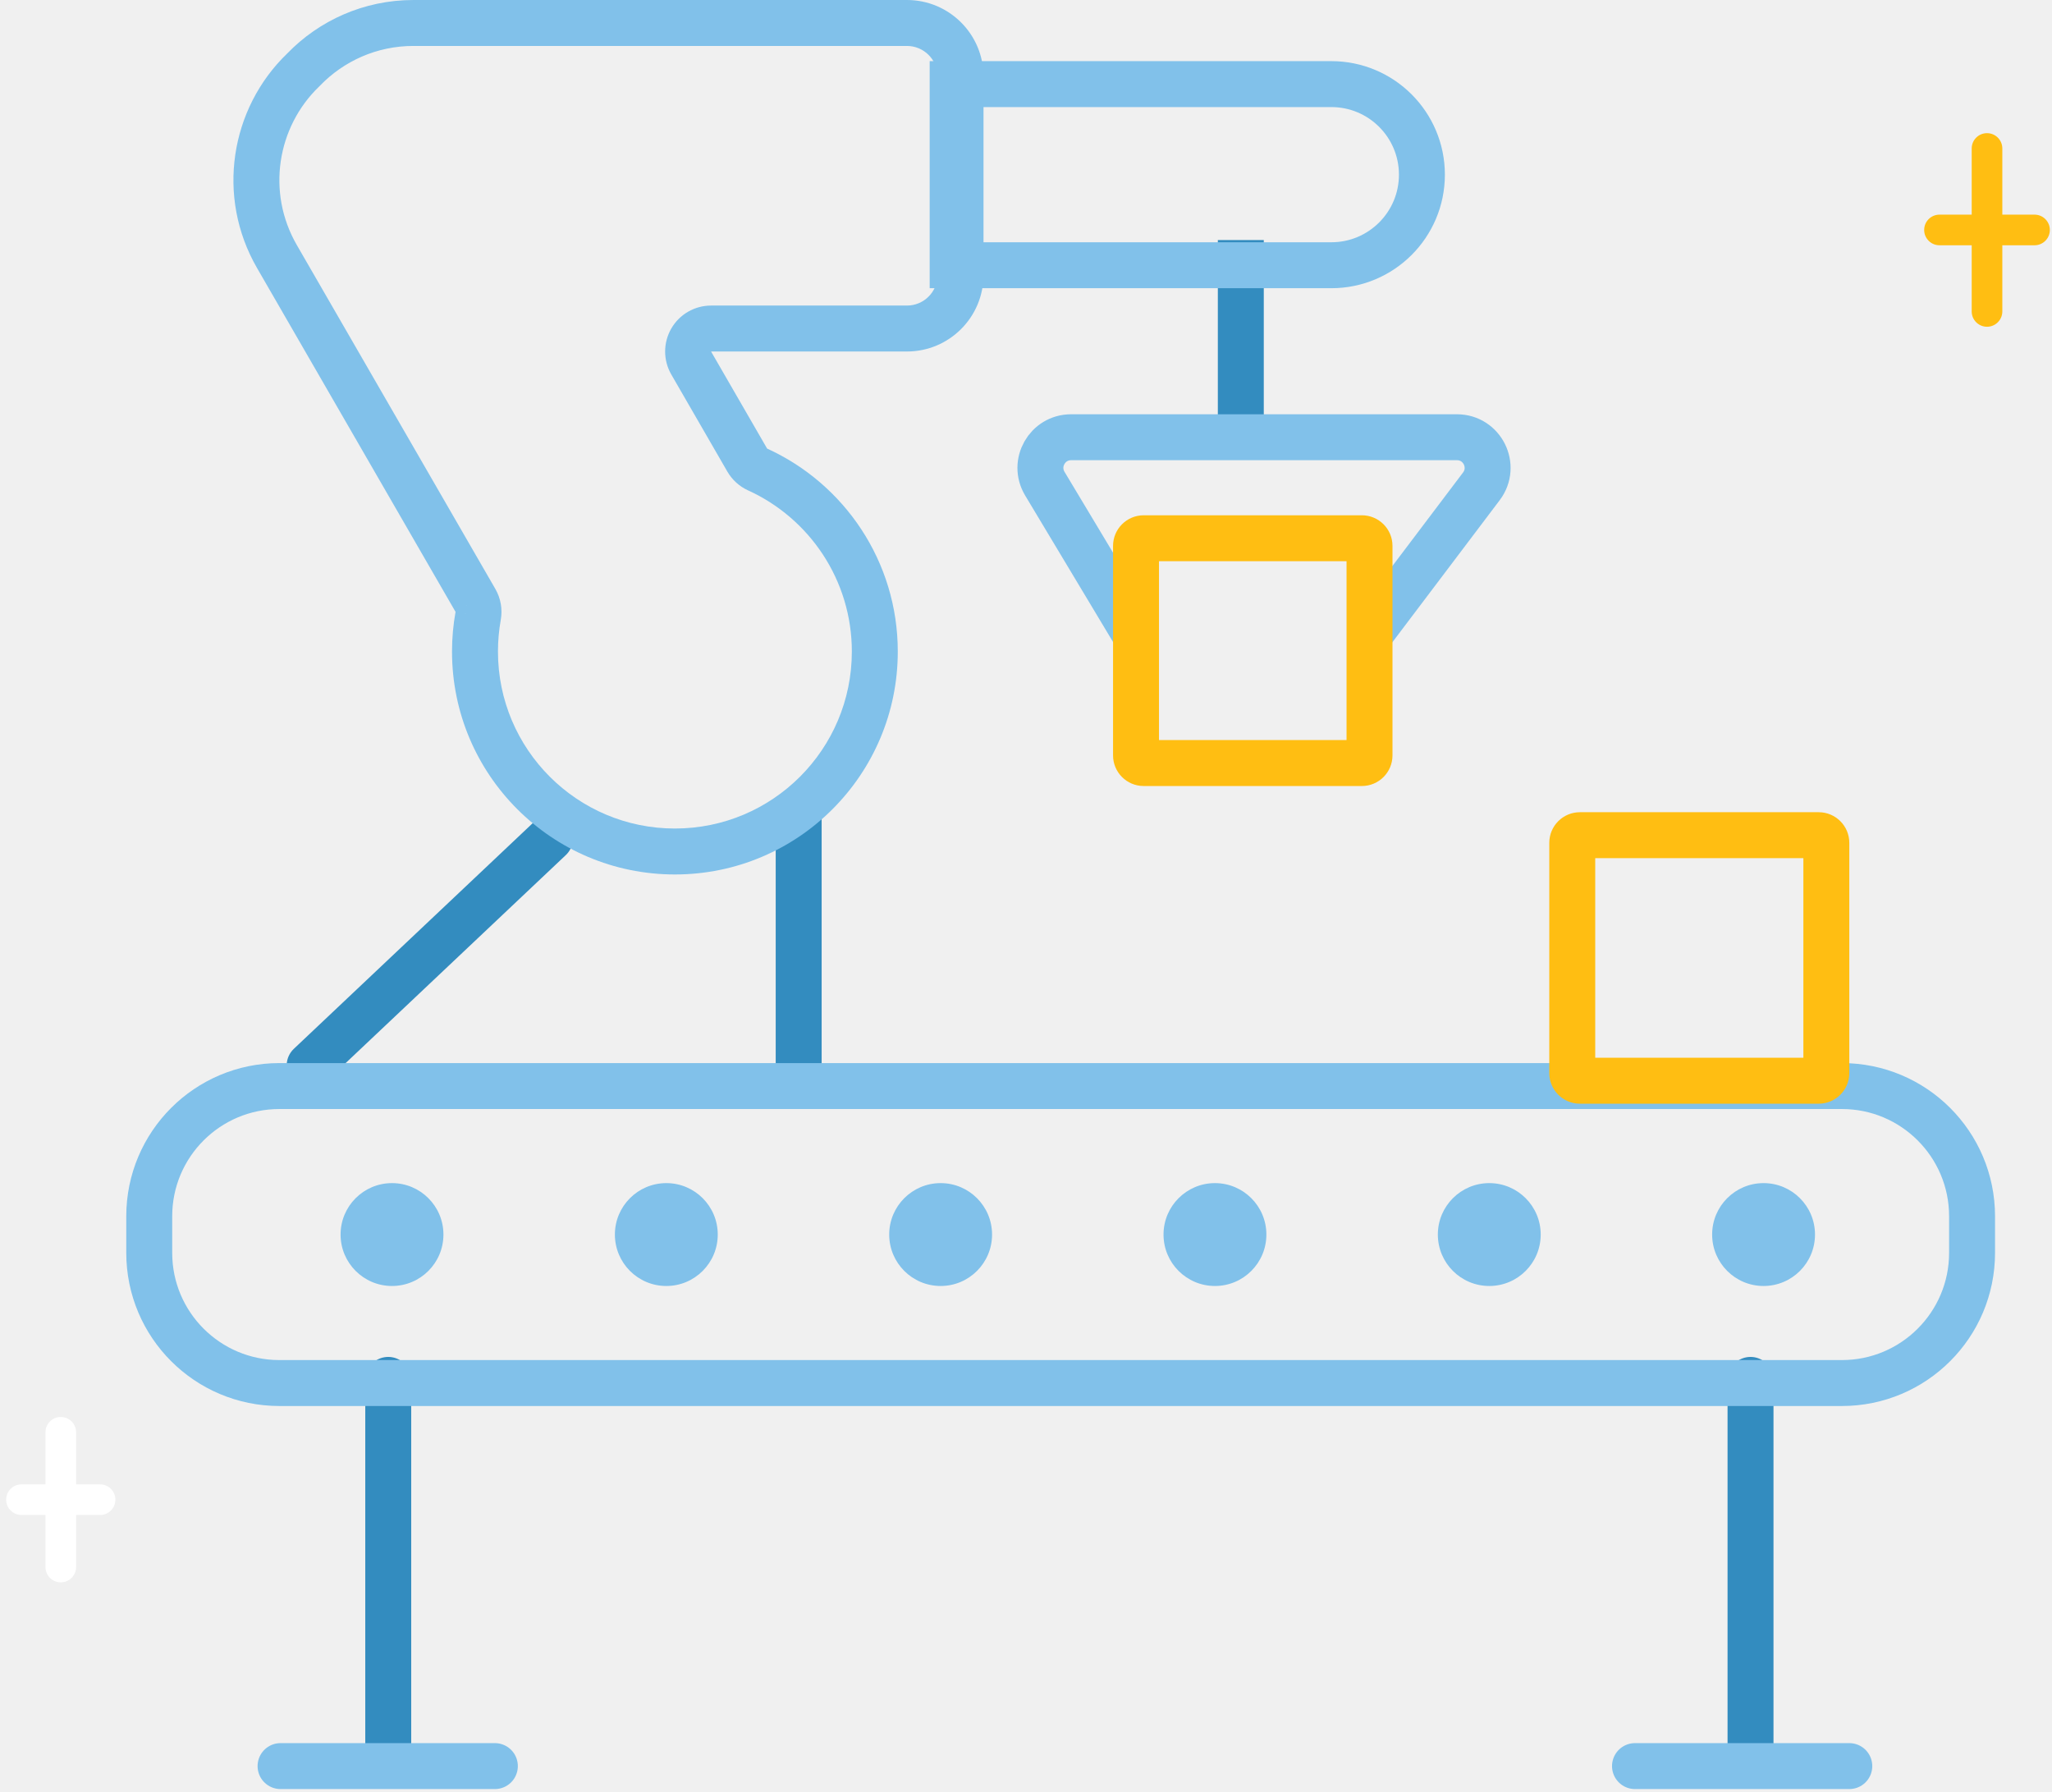
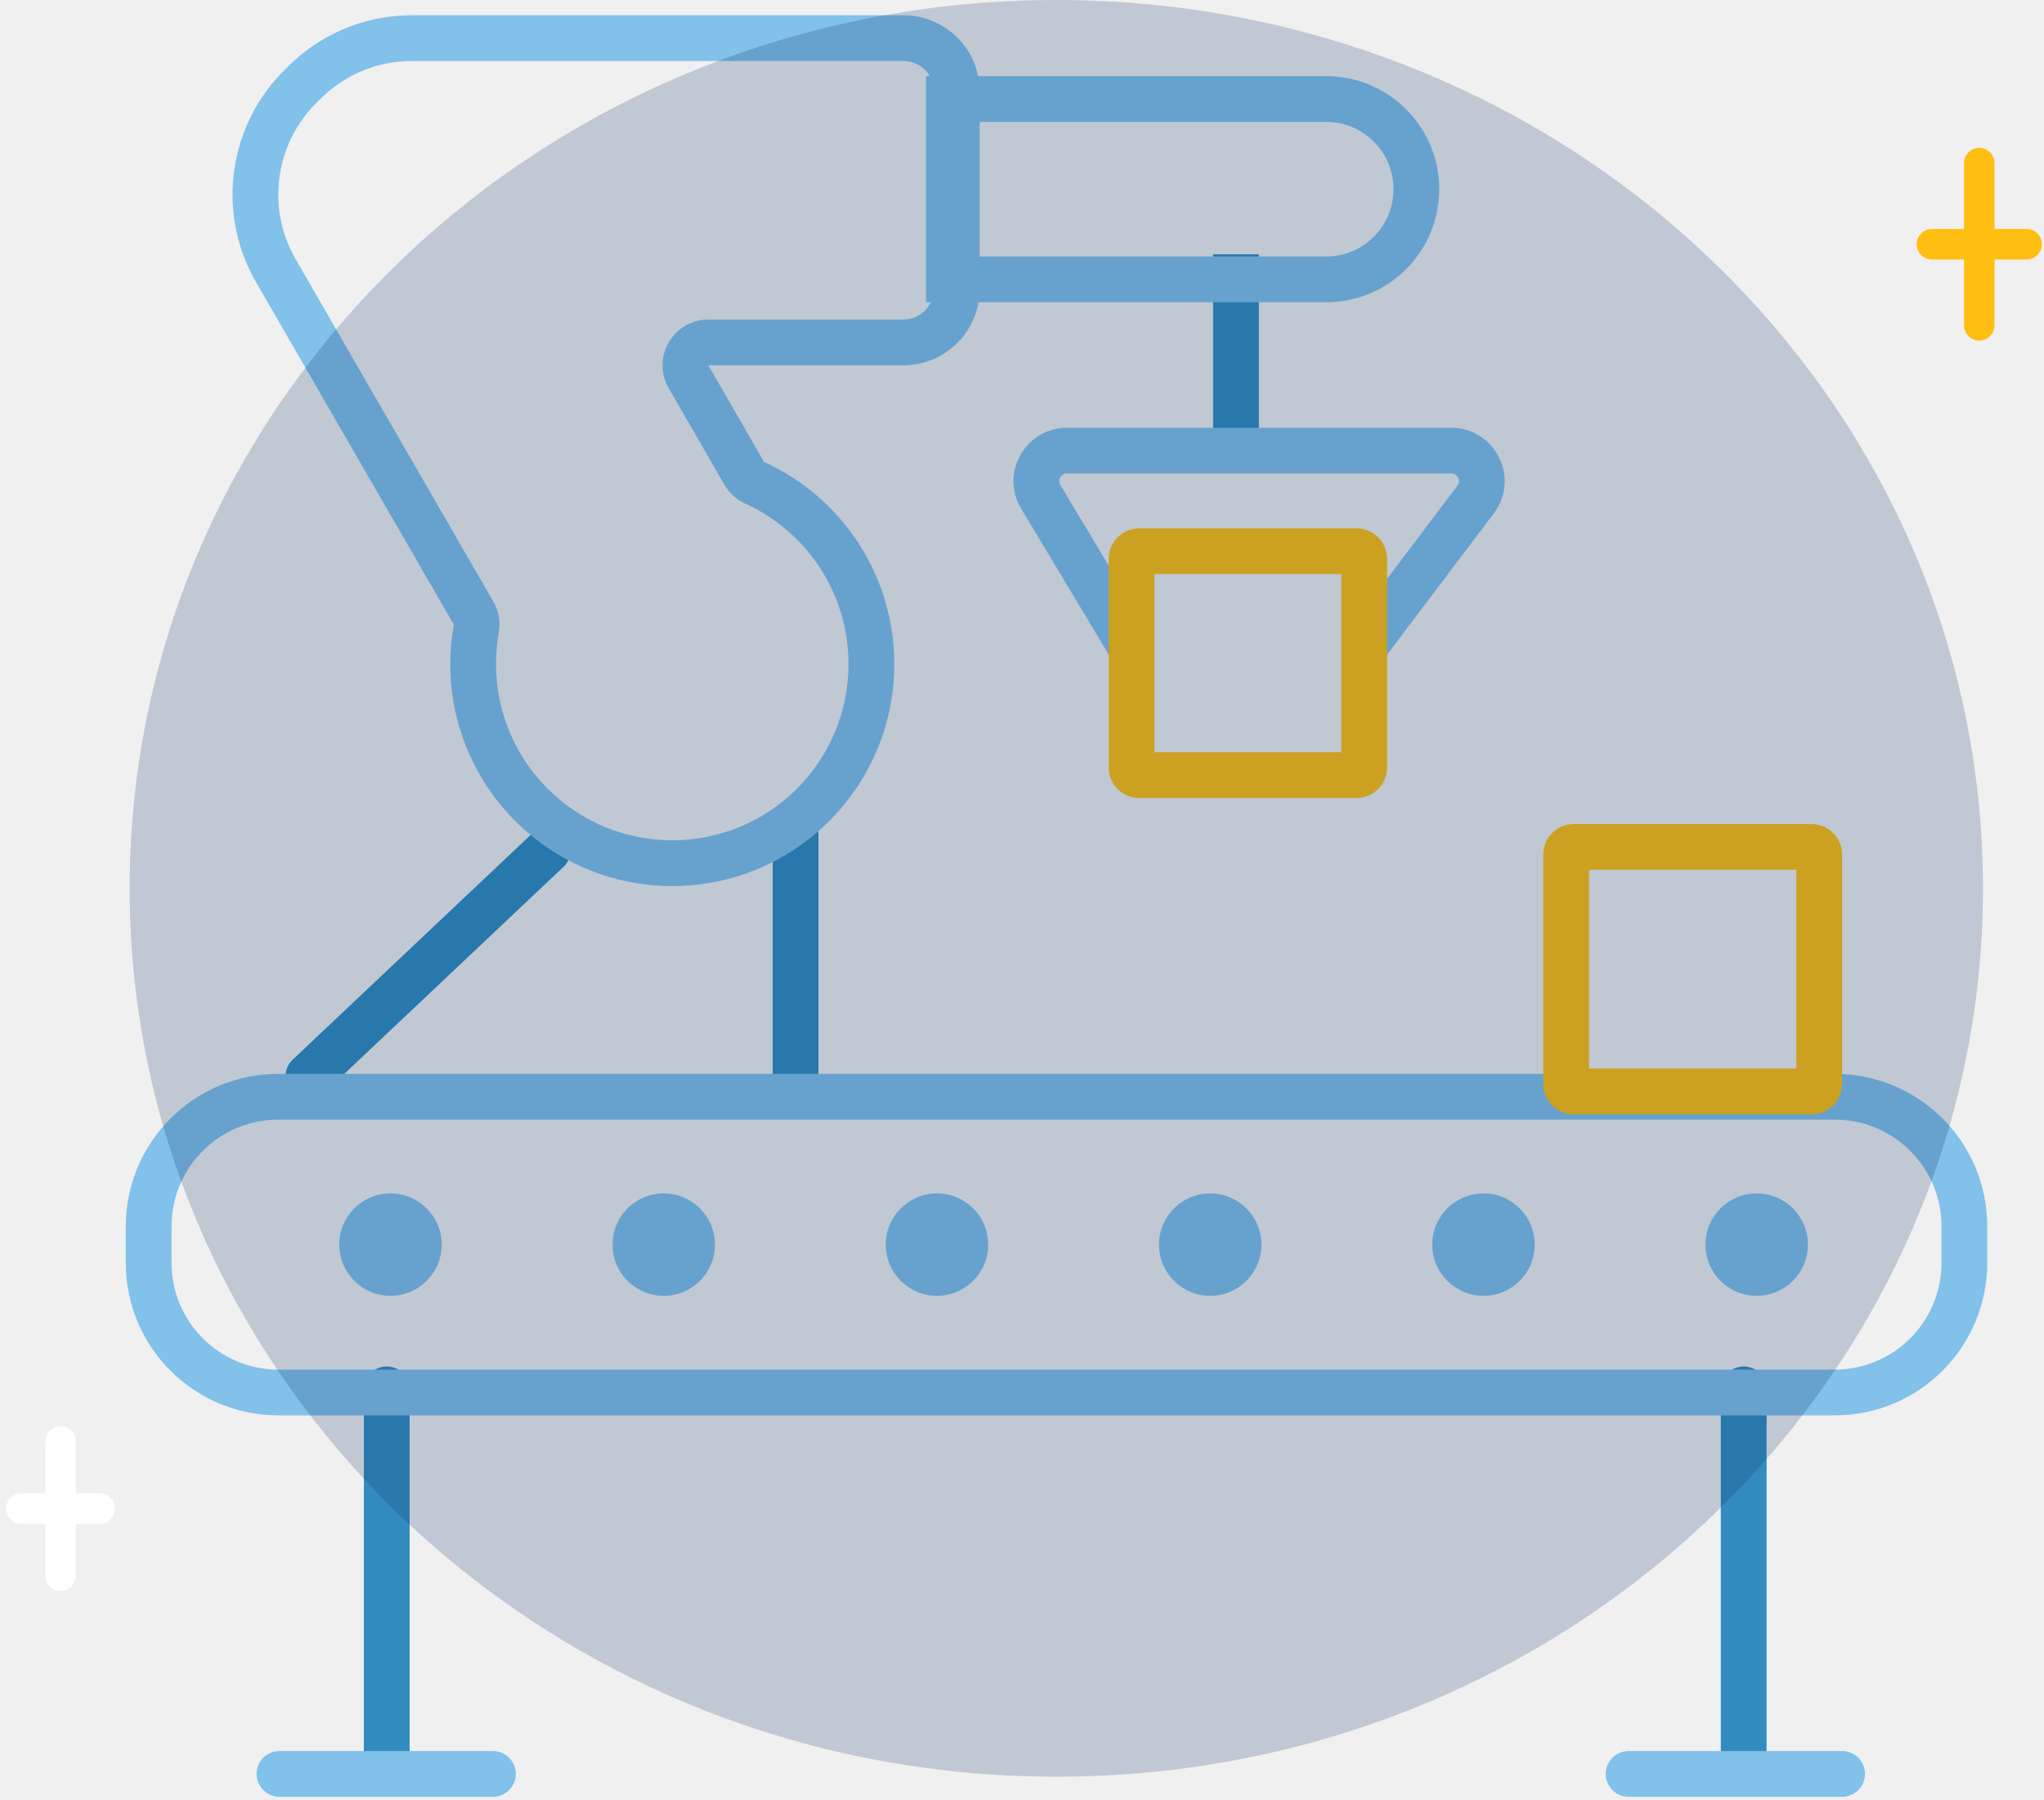
- <svg xmlns="http://www.w3.org/2000/svg" width="268" height="234" viewBox="0 0 268 234" fill="none">
-   <path fill-rule="evenodd" clip-rule="evenodd" d="M261.512 19.389C261.512 18.284 260.616 17.389 259.512 17.389C258.407 17.389 257.512 18.284 257.512 19.389L257.512 28.03H253.305C252.2 28.03 251.305 28.925 251.305 30.03C251.305 31.134 252.2 32.03 253.305 32.03H257.512L257.512 40.671C257.512 41.775 258.407 42.671 259.512 42.671C260.616 42.671 261.512 41.775 261.512 40.671V32.03H265.719C266.824 32.03 267.719 31.134 267.719 30.03C267.719 28.925 266.824 28.03 265.719 28.03H261.512V19.389Z" fill="#FFBE12" />
-   <path d="M71.834 109.489L40.441 139.142M104.31 106.067V139.142" stroke="#338CBF" stroke-width="6" stroke-linecap="round" stroke-linejoin="round" />
-   <circle cx="51.198" cy="161.22" r="6.717" fill="#81C1EA" />
-   <circle cx="87.025" cy="161.22" r="6.717" fill="#81C1EA" />
-   <circle cx="122.851" cy="161.22" r="6.717" fill="#81C1EA" />
-   <circle cx="158.678" cy="161.22" r="6.717" fill="#81C1EA" />
-   <circle cx="194.506" cy="161.22" r="6.717" fill="#81C1EA" />
-   <circle cx="230.33" cy="161.22" r="6.717" fill="#81C1EA" />
-   <path d="M50.706 180.2V229.242" stroke="#338CBF" stroke-width="6" stroke-linecap="round" />
-   <path d="M228.626 180.2V229.242" stroke="#338CBF" stroke-width="6" stroke-linecap="round" />
-   <path d="M64.632 230.634H36.642" stroke="#81C1EA" stroke-width="6" stroke-linecap="round" />
-   <path d="M241.526 230.634H213.537" stroke="#81C1EA" stroke-width="6" stroke-linecap="round" />
+ <svg xmlns="http://www.w3.org/2000/svg" width="268" height="236" viewBox="0 0 268 236" fill="none">
+   <path fill-rule="evenodd" clip-rule="evenodd" d="M261.512 21.389C261.512 20.284 260.616 19.389 259.512 19.389C258.407 19.389 257.512 20.284 257.512 21.389L257.512 30.03H253.305C252.2 30.03 251.305 30.925 251.305 32.03C251.305 33.134 252.2 34.03 253.305 34.03H257.512L257.512 42.671C257.512 43.775 258.407 44.671 259.512 44.671C260.616 44.671 261.512 43.775 261.512 42.671V34.03H265.719C266.824 34.03 267.719 33.134 267.719 32.03C267.719 30.925 266.824 30.03 265.719 30.03H261.512V21.389Z" fill="#FFBE12" />
+   <path d="M71.834 111.489L40.441 141.142M104.31 108.067V141.142" stroke="#338CBF" stroke-width="6" stroke-linecap="round" stroke-linejoin="round" />
+   <circle cx="51.198" cy="163.22" r="6.717" fill="#81C1EA" />
+   <circle cx="87.025" cy="163.22" r="6.717" fill="#81C1EA" />
+   <circle cx="122.851" cy="163.22" r="6.717" fill="#81C1EA" />
+   <circle cx="158.678" cy="163.22" r="6.717" fill="#81C1EA" />
+   <circle cx="194.506" cy="163.22" r="6.717" fill="#81C1EA" />
+   <circle cx="230.33" cy="163.22" r="6.717" fill="#81C1EA" />
+   <path d="M50.706 182.2V231.242" stroke="#338CBF" stroke-width="6" stroke-linecap="round" />
+   <path d="M228.626 182.2V231.242" stroke="#338CBF" stroke-width="6" stroke-linecap="round" />
+   <path d="M64.632 232.634H36.642" stroke="#81C1EA" stroke-width="6" stroke-linecap="round" />
+   <path d="M241.526 232.634H213.537" stroke="#81C1EA" stroke-width="6" stroke-linecap="round" />
  <mask id="path-13-inside-1" fill="white">
-     <path fill-rule="evenodd" clip-rule="evenodd" d="M37.494 7.002C41.667 2.684 47.519 0 53.998 0H118.45C123.973 0 128.45 4.477 128.45 10V35.903C128.45 41.426 123.973 45.903 118.45 45.903H92.869L100.188 58.579C110.255 63.16 117.254 73.307 117.254 85.088C117.254 101.165 104.221 114.197 88.145 114.197C72.068 114.197 59.036 101.165 59.036 85.088C59.036 83.319 59.194 81.587 59.496 79.904L33.565 34.991C28.185 25.672 30.082 14.149 37.494 7.002Z" />
+     <path fill-rule="evenodd" clip-rule="evenodd" d="M37.494 9.002C41.667 4.684 47.519 2 53.998 2H118.45C123.973 2 128.45 6.477 128.45 12V37.903C128.45 43.426 123.973 47.903 118.45 47.903H92.869L100.188 60.579C110.255 65.16 117.254 75.307 117.254 87.088C117.254 103.165 104.221 116.197 88.145 116.197C72.068 116.197 59.036 103.165 59.036 87.088C59.036 85.319 59.194 83.587 59.496 81.904L33.565 36.991C28.185 27.672 30.082 16.149 37.494 9.002Z" />
  </mask>
-   <path d="M37.494 7.002L41.659 11.321C41.709 11.272 41.759 11.222 41.808 11.172L37.494 7.002ZM92.869 45.903V39.903C90.726 39.903 88.745 41.046 87.673 42.903C86.601 44.759 86.601 47.046 87.673 48.903L92.869 45.903ZM100.188 58.579L94.992 61.579C95.617 62.662 96.565 63.523 97.703 64.04L100.188 58.579ZM59.496 79.904L65.401 80.966C65.652 79.571 65.401 78.132 64.692 76.904L59.496 79.904ZM33.565 34.991L28.369 37.991H28.369L33.565 34.991ZM53.998 -6C45.826 -6 38.437 -2.607 33.18 2.832L41.808 11.172C44.898 7.976 49.212 6 53.998 6V-6ZM118.45 -6H53.998V6H118.45V-6ZM134.45 10C134.45 1.163 127.287 -6 118.45 -6V6C120.659 6 122.45 7.791 122.45 10H134.45ZM134.45 35.903V10H122.45V35.903H134.45ZM118.45 51.903C127.287 51.903 134.45 44.739 134.45 35.903H122.45C122.45 38.112 120.659 39.903 118.45 39.903V51.903ZM92.869 51.903H118.45V39.903H92.869V51.903ZM87.673 48.903L94.992 61.579L105.384 55.579L98.065 42.903L87.673 48.903ZM123.254 85.088C123.254 70.869 114.802 58.637 102.673 53.118L97.703 64.04C105.708 67.683 111.254 75.744 111.254 85.088H123.254ZM88.145 120.197C107.535 120.197 123.254 104.478 123.254 85.088H111.254C111.254 97.851 100.908 108.197 88.145 108.197V120.197ZM53.036 85.088C53.036 104.478 68.755 120.197 88.145 120.197V108.197C75.382 108.197 65.036 97.851 65.036 85.088H53.036ZM53.59 78.843C53.225 80.874 53.036 82.961 53.036 85.088H65.036C65.036 83.677 65.162 82.299 65.401 80.966L53.59 78.843ZM64.692 76.904L38.761 31.991L28.369 37.991L54.3 82.904L64.692 76.904ZM38.761 31.991C34.792 25.115 36.184 16.6 41.659 11.321L33.329 2.683C23.98 11.697 21.578 26.229 28.369 37.991L38.761 31.991Z" fill="#81C1EA" mask="url(#path-13-inside-1)" />
-   <line x1="162.055" y1="31.348" x2="162.055" y2="57.099" stroke="#338CBF" stroke-width="6" />
-   <path fill-rule="evenodd" clip-rule="evenodd" d="M9.938 187.043C9.938 185.939 9.043 185.043 7.938 185.043C6.833 185.043 5.938 185.939 5.938 187.043L5.938 193.842H2.806C1.701 193.842 0.806 194.737 0.806 195.842C0.806 196.946 1.701 197.842 2.806 197.842H5.938L5.938 204.64C5.938 205.744 6.833 206.64 7.938 206.64C9.043 206.64 9.938 205.744 9.938 204.64V197.842H13.07C14.175 197.842 15.07 196.946 15.07 195.842C15.07 194.737 14.175 193.842 13.07 193.842H9.938V187.043Z" fill="white" />
-   <rect x="19.491" y="141.828" width="238.069" height="38.783" rx="17" stroke="#81C1EA" stroke-width="6" />
+   <path d="M37.494 9.002L41.659 13.321C41.709 13.272 41.759 13.222 41.808 13.172L37.494 9.002ZM92.869 47.903V41.903C90.726 41.903 88.745 43.046 87.673 44.903C86.601 46.759 86.601 49.046 87.673 50.903L92.869 47.903ZM100.188 60.579L94.992 63.579C95.617 64.662 96.565 65.523 97.703 66.04L100.188 60.579ZM59.496 81.904L65.401 82.966C65.652 81.571 65.401 80.132 64.692 78.904L59.496 81.904ZM33.565 36.991L28.369 39.991L28.369 39.991L33.565 36.991ZM53.998 -4C45.826 -4 38.437 -0.607 33.18 4.832L41.808 13.172C44.898 9.976 49.212 8 53.998 8V-4ZM118.45 -4H53.998V8H118.45V-4ZM134.45 12C134.45 3.163 127.287 -4 118.45 -4V8C120.659 8 122.45 9.791 122.45 12H134.45ZM134.45 37.903V12H122.45V37.903H134.45ZM118.45 53.903C127.287 53.903 134.45 46.739 134.45 37.903H122.45C122.45 40.112 120.659 41.903 118.45 41.903V53.903ZM92.869 53.903H118.45V41.903H92.869V53.903ZM87.673 50.903L94.992 63.579L105.384 57.579L98.065 44.903L87.673 50.903ZM123.254 87.088C123.254 72.869 114.802 60.637 102.673 55.118L97.703 66.04C105.708 69.683 111.254 77.744 111.254 87.088H123.254ZM88.145 122.197C107.535 122.197 123.254 106.478 123.254 87.088H111.254C111.254 99.851 100.908 110.197 88.145 110.197V122.197ZM53.036 87.088C53.036 106.478 68.755 122.197 88.145 122.197V110.197C75.382 110.197 65.036 99.851 65.036 87.088H53.036ZM53.59 80.843C53.225 82.874 53.036 84.961 53.036 87.088H65.036C65.036 85.677 65.162 84.299 65.401 82.966L53.59 80.843ZM64.692 78.904L38.761 33.991L28.369 39.991L54.3 84.904L64.692 78.904ZM38.761 33.991C34.792 27.115 36.184 18.6 41.659 13.321L33.329 4.683C23.98 13.697 21.578 28.229 28.369 39.991L38.761 33.991Z" fill="#81C1EA" mask="url(#path-13-inside-1)" />
+   <line x1="162.055" y1="33.348" x2="162.055" y2="59.099" stroke="#338CBF" stroke-width="6" />
+   <path fill-rule="evenodd" clip-rule="evenodd" d="M9.938 189.043C9.938 187.939 9.043 187.043 7.938 187.043C6.833 187.043 5.938 187.939 5.938 189.043L5.938 195.842H2.806C1.701 195.842 0.806 196.737 0.806 197.842C0.806 198.946 1.701 199.842 2.806 199.842H5.938L5.938 206.64C5.938 207.744 6.833 208.64 7.938 208.64C9.043 208.64 9.938 207.744 9.938 206.64V199.842H13.07C14.175 199.842 15.07 198.946 15.07 197.842C15.07 196.737 14.175 195.842 13.07 195.842H9.938V189.043Z" fill="white" />
+   <rect x="19.491" y="143.828" width="238.069" height="38.783" rx="17" stroke="#81C1EA" stroke-width="6" />
  <mask id="path-18-inside-2" fill="white">
-     <rect x="202.343" y="106.067" width="39.185" height="38.066" rx="4" />
+     <rect x="202.343" y="108.067" width="39.185" height="38.066" rx="4" />
  </mask>
-   <rect x="202.343" y="106.067" width="39.185" height="38.066" rx="4" stroke="#FFBE12" stroke-width="12" mask="url(#path-18-inside-2)" />
-   <path d="M124.418 10.984H173.881C180.413 10.984 185.708 16.279 185.708 22.81C185.708 29.342 180.413 34.637 173.881 34.637H124.418V10.984Z" stroke="#81C1EA" stroke-width="6" />
-   <path d="M147.938 82.289L136.458 63.157C134.858 60.49 136.779 57.099 139.888 57.099H163.612H190.283C193.586 57.099 195.466 60.875 193.475 63.51L179.286 82.289" stroke="#81C1EA" stroke-width="6" stroke-linecap="round" />
+   <rect x="202.343" y="108.067" width="39.185" height="38.066" rx="4" stroke="#FFBE12" stroke-width="12" mask="url(#path-18-inside-2)" />
+   <path d="M124.418 12.984H173.881C180.413 12.984 185.708 18.279 185.708 24.81C185.708 31.342 180.413 36.637 173.881 36.637H124.418V12.984Z" stroke="#81C1EA" stroke-width="6" />
+   <path d="M147.938 84.289L136.458 65.157C134.858 62.49 136.779 59.099 139.888 59.099H163.612H190.283C193.586 59.099 195.466 62.875 193.475 65.51L179.286 84.289" stroke="#81C1EA" stroke-width="6" stroke-linecap="round" />
  <mask id="path-21-inside-3" fill="white">
-     <rect x="145.369" y="67.29" width="36.496" height="35.356" rx="4" />
+     <rect x="145.369" y="69.29" width="36.496" height="35.356" rx="4" />
  </mask>
-   <rect x="145.369" y="67.29" width="36.496" height="35.356" rx="4" stroke="#FFBE12" stroke-width="12" mask="url(#path-21-inside-3)" />
+   <rect x="145.369" y="69.29" width="36.496" height="35.356" rx="4" stroke="#FFBE12" stroke-width="12" mask="url(#path-21-inside-3)" />
+   <ellipse opacity="0.2" cx="138.5" cy="116.5" rx="121.5" ry="116.5" fill="#002A61" />
</svg>
